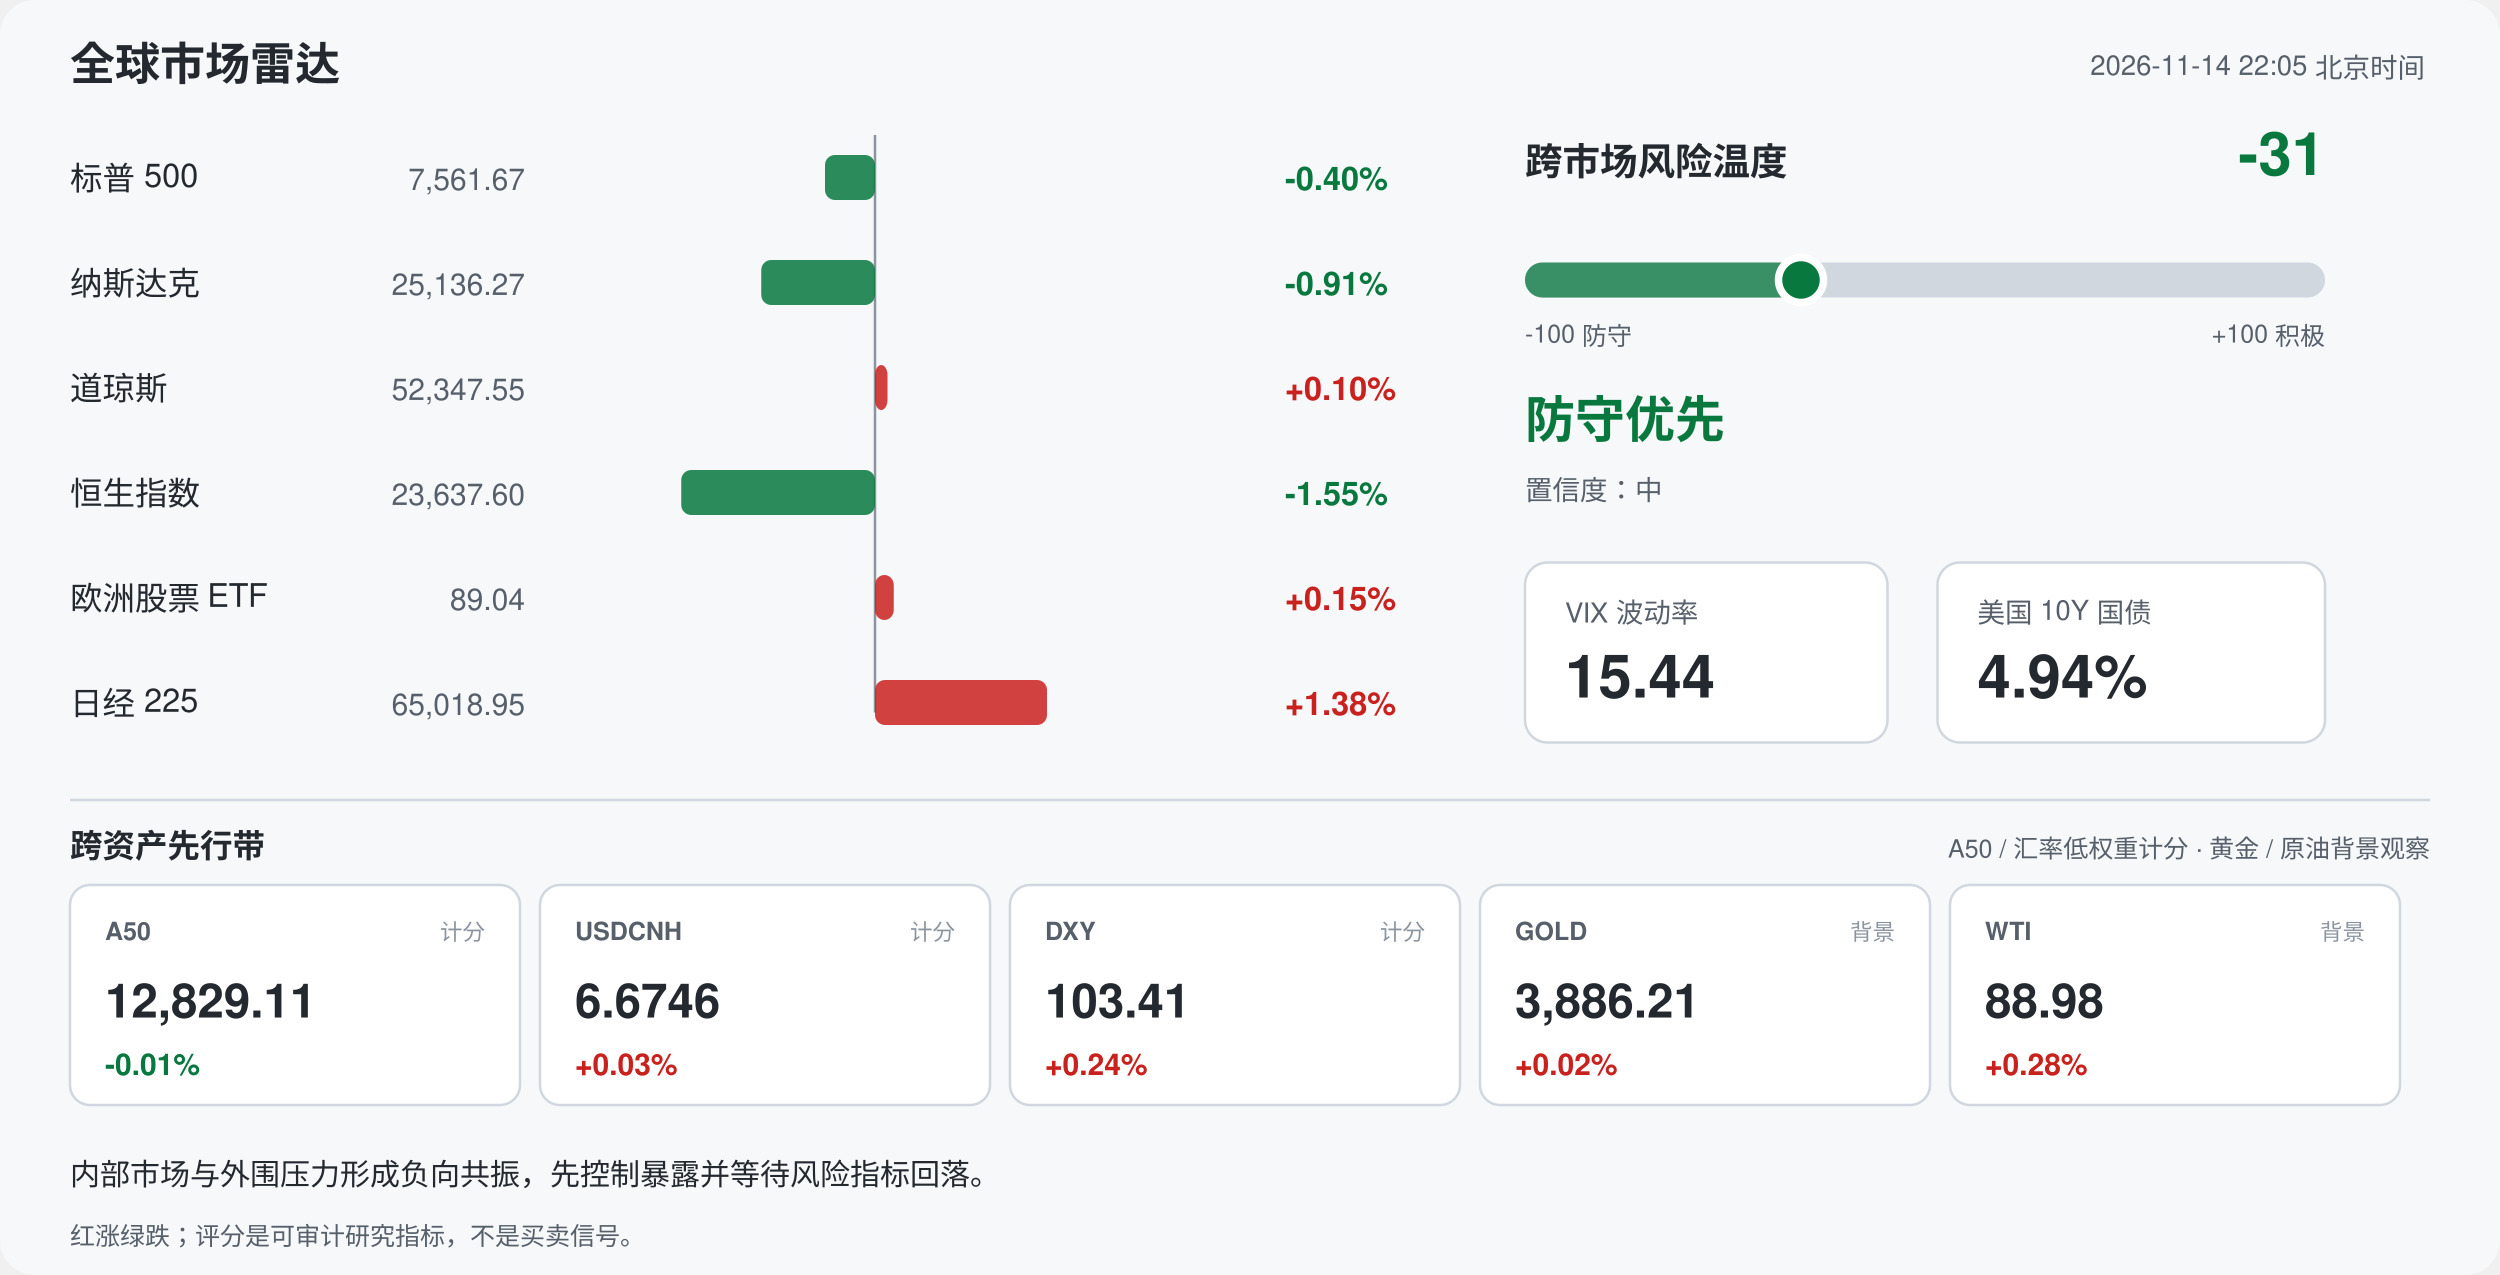
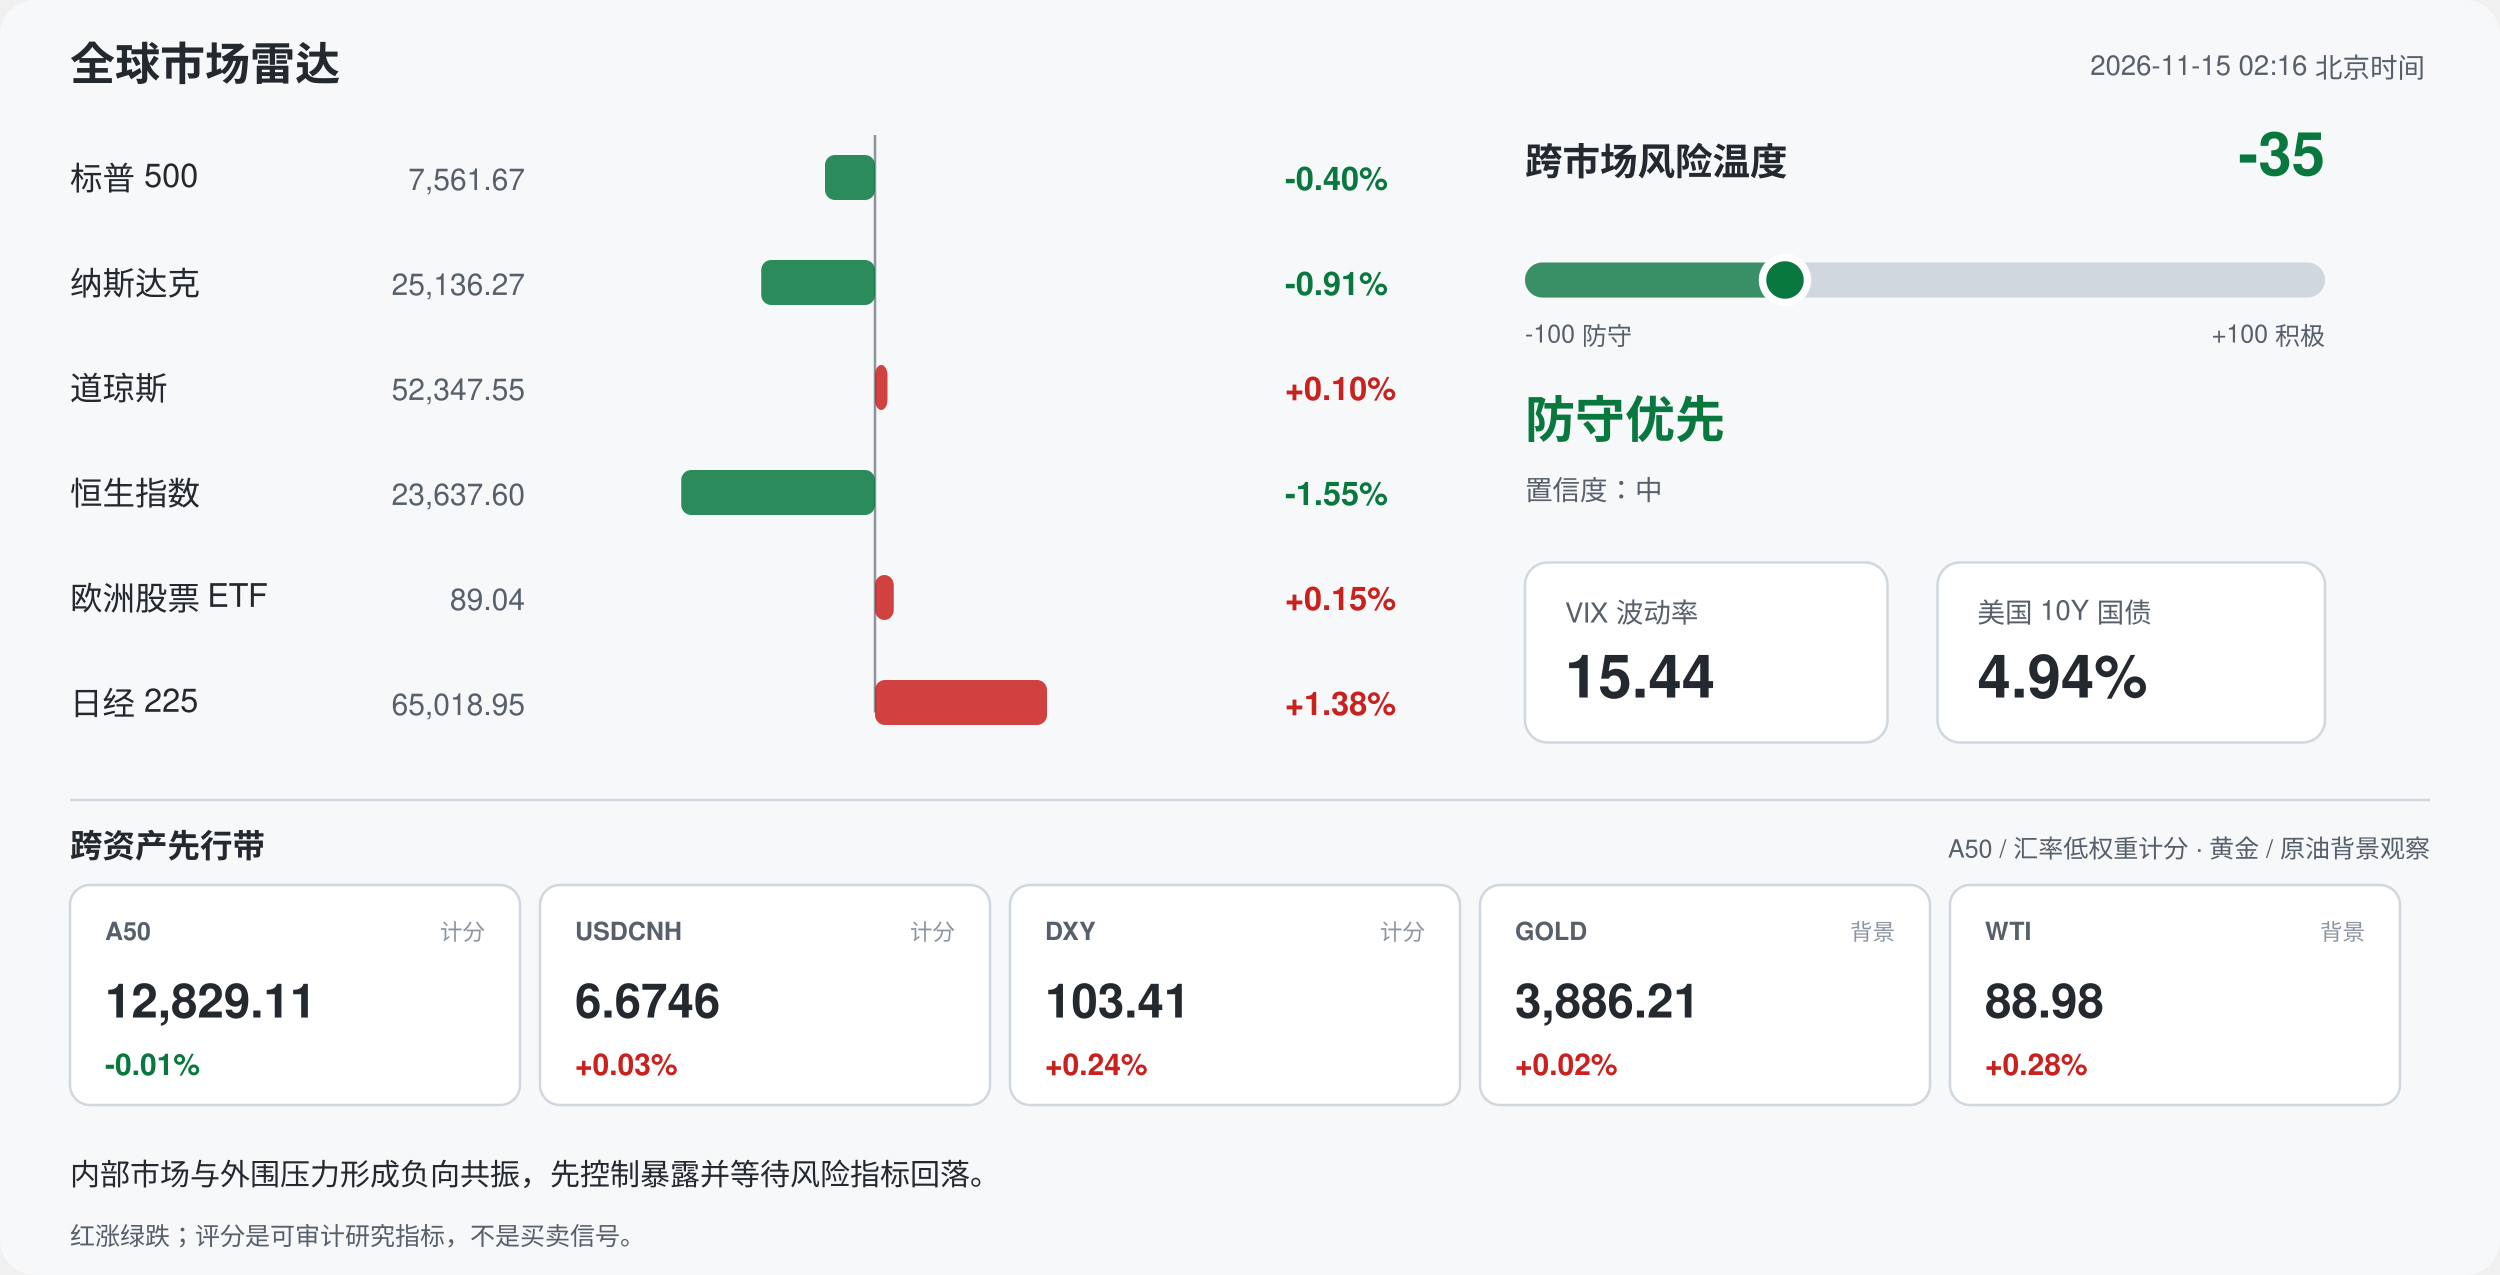
<svg xmlns="http://www.w3.org/2000/svg" width="1000" height="510" viewBox="0 0 1000 510" font-family="-apple-system,Segoe UI,Helvetica,Arial,sans-serif">
  <rect width="1000" height="510" rx="14" fill="#f6f8fa" />
  <text x="28" y="32" font-size="18" font-weight="700" fill="#24292f">全球市场雷达</text>
-   <text x="970" y="30" font-size="11" fill="#57606a" text-anchor="end">2026-11-14 22:05 北京时间</text>
+   <text x="970" y="30" font-size="11" fill="#57606a" text-anchor="end">2026-11-15 02:16 北京时间</text>
  <line x1="350" y1="54" x2="350" y2="285" stroke="#8c959f" stroke-width="1" />
  <text x="28" y="76" font-size="13" fill="#24292f">标普 500</text>
  <text x="210" y="76" font-size="12" fill="#57606a" text-anchor="end">7,561.67</text>
  <rect x="330.0" y="62" width="20.0" height="18" rx="4" fill="#08783e" opacity="0.85" />
  <text x="514" y="76" font-size="13" font-weight="600" fill="#08783e">-0.40%</text>
  <text x="28" y="118" font-size="13" fill="#24292f">纳斯达克</text>
  <text x="210" y="118" font-size="12" fill="#57606a" text-anchor="end">25,136.27</text>
  <rect x="304.5" y="104" width="45.5" height="18" rx="4" fill="#08783e" opacity="0.85" />
  <text x="514" y="118" font-size="13" font-weight="600" fill="#08783e">-0.91%</text>
  <text x="28" y="160" font-size="13" fill="#24292f">道琼斯</text>
  <text x="210" y="160" font-size="12" fill="#57606a" text-anchor="end">52,347.55</text>
  <rect x="350.0" y="146" width="5.0" height="18" rx="4" fill="#c9211e" opacity="0.85" />
  <text x="514" y="160" font-size="13" font-weight="600" fill="#c9211e">+0.10%</text>
  <text x="28" y="202" font-size="13" fill="#24292f">恒生指数</text>
  <text x="210" y="202" font-size="12" fill="#57606a" text-anchor="end">23,637.60</text>
  <rect x="272.5" y="188" width="77.5" height="18" rx="4" fill="#08783e" opacity="0.85" />
  <text x="514" y="202" font-size="13" font-weight="600" fill="#08783e">-1.55%</text>
  <text x="28" y="244" font-size="13" fill="#24292f">欧洲股票 ETF</text>
  <text x="210" y="244" font-size="12" fill="#57606a" text-anchor="end">89.04</text>
  <rect x="350.0" y="230" width="7.5" height="18" rx="4" fill="#c9211e" opacity="0.85" />
  <text x="514" y="244" font-size="13" font-weight="600" fill="#c9211e">+0.15%</text>
  <text x="28" y="286" font-size="13" fill="#24292f">日经 225</text>
  <text x="210" y="286" font-size="12" fill="#57606a" text-anchor="end">65,018.95</text>
  <rect x="350.0" y="272" width="68.8" height="18" rx="4" fill="#c9211e" opacity="0.85" />
  <text x="514" y="286" font-size="13" font-weight="600" fill="#c9211e">+1.38%</text>
  <text x="610" y="70" font-size="15" font-weight="700" fill="#24292f">跨市场风险温度</text>
-   <text x="930" y="70" font-size="24" font-weight="700" fill="#08783e" text-anchor="end">-31</text>
+   <text x="930" y="70" font-size="24" font-weight="700" fill="#08783e" text-anchor="end">-35</text>
  <rect x="610" y="105" width="320" height="14" rx="7" fill="#d0d7de" />
-   <rect x="610" y="105" width="110.4" height="14" rx="7" fill="#08783e" opacity="0.75" />
-   <circle cx="720.4" cy="112" r="9" fill="#08783e" stroke="#ffffff" stroke-width="3" />
+   <rect x="610" y="105" width="104.0" height="14" rx="7" fill="#08783e" opacity="0.75" />
+   <circle cx="714.0" cy="112" r="9" fill="#08783e" stroke="#ffffff" stroke-width="3" />
  <text x="610" y="137" font-size="10" fill="#57606a">-100 防守</text>
  <text x="930" y="137" font-size="10" fill="#57606a" text-anchor="end">+100 积极</text>
  <text x="610" y="175" font-size="20" font-weight="700" fill="#08783e">防守优先</text>
  <text x="610" y="200" font-size="11" fill="#57606a">置信度：中</text>
  <rect x="610" y="225" width="145" height="72" rx="9" fill="#ffffff" stroke="#d0d7de" />
  <text x="626" y="249" font-size="11" fill="#57606a">VIX 波动率</text>
  <text x="626" y="279" font-size="24" font-weight="700" fill="#24292f">15.44</text>
  <rect x="775" y="225" width="155" height="72" rx="9" fill="#ffffff" stroke="#d0d7de" />
  <text x="791" y="249" font-size="11" fill="#57606a">美国 10Y 国债</text>
  <text x="791" y="279" font-size="24" font-weight="700" fill="#24292f">4.94%</text>
  <line x1="28" y1="320" x2="972" y2="320" stroke="#d0d7de" />
  <text x="28" y="343" font-size="13" font-weight="700" fill="#24292f">跨资产先行带</text>
  <text x="972" y="343" font-size="10" fill="#57606a" text-anchor="end">A50 / 汇率低权重计分 · 黄金 / 原油背景观察</text>
  <rect x="28" y="354" width="180" height="88" rx="8" fill="#ffffff" stroke="#d0d7de" />
  <text x="42" y="376" font-size="10" font-weight="700" fill="#57606a">A50</text>
  <text x="194" y="376" font-size="9" fill="#8c959f" text-anchor="end">计分</text>
  <text x="42" y="407" font-size="19" font-weight="700" fill="#24292f">12,829.11</text>
  <text x="42" y="430" font-size="12" font-weight="700" fill="#08783e">-0.01%</text>
  <rect x="216" y="354" width="180" height="88" rx="8" fill="#ffffff" stroke="#d0d7de" />
  <text x="230" y="376" font-size="10" font-weight="700" fill="#57606a">USDCNH</text>
  <text x="382" y="376" font-size="9" fill="#8c959f" text-anchor="end">计分</text>
  <text x="230" y="407" font-size="19" font-weight="700" fill="#24292f">6.6746</text>
  <text x="230" y="430" font-size="12" font-weight="700" fill="#c9211e">+0.03%</text>
  <rect x="404" y="354" width="180" height="88" rx="8" fill="#ffffff" stroke="#d0d7de" />
  <text x="418" y="376" font-size="10" font-weight="700" fill="#57606a">DXY</text>
  <text x="570" y="376" font-size="9" fill="#8c959f" text-anchor="end">计分</text>
  <text x="418" y="407" font-size="19" font-weight="700" fill="#24292f">103.41</text>
  <text x="418" y="430" font-size="12" font-weight="700" fill="#c9211e">+0.24%</text>
  <rect x="592" y="354" width="180" height="88" rx="8" fill="#ffffff" stroke="#d0d7de" />
  <text x="606" y="376" font-size="10" font-weight="700" fill="#57606a">GOLD</text>
  <text x="758" y="376" font-size="9" fill="#8c959f" text-anchor="end">背景</text>
  <text x="606" y="407" font-size="19" font-weight="700" fill="#24292f">3,886.21</text>
  <text x="606" y="430" font-size="12" font-weight="700" fill="#c9211e">+0.02%</text>
  <rect x="780" y="354" width="180" height="88" rx="8" fill="#ffffff" stroke="#d0d7de" />
  <text x="794" y="376" font-size="10" font-weight="700" fill="#57606a">WTI</text>
  <text x="946" y="376" font-size="9" fill="#8c959f" text-anchor="end">背景</text>
  <text x="794" y="407" font-size="19" font-weight="700" fill="#24292f">88.98</text>
  <text x="794" y="430" font-size="12" font-weight="700" fill="#c9211e">+0.28%</text>
  <text x="28" y="474" font-size="12" fill="#24292f">内部市场与外围压力形成负向共振，先控制暴露并等待风险指标回落。</text>
  <text x="28" y="498" font-size="10" fill="#57606a">红涨绿跌；评分是可审计研究指标，不是买卖信号。</text>
</svg>
